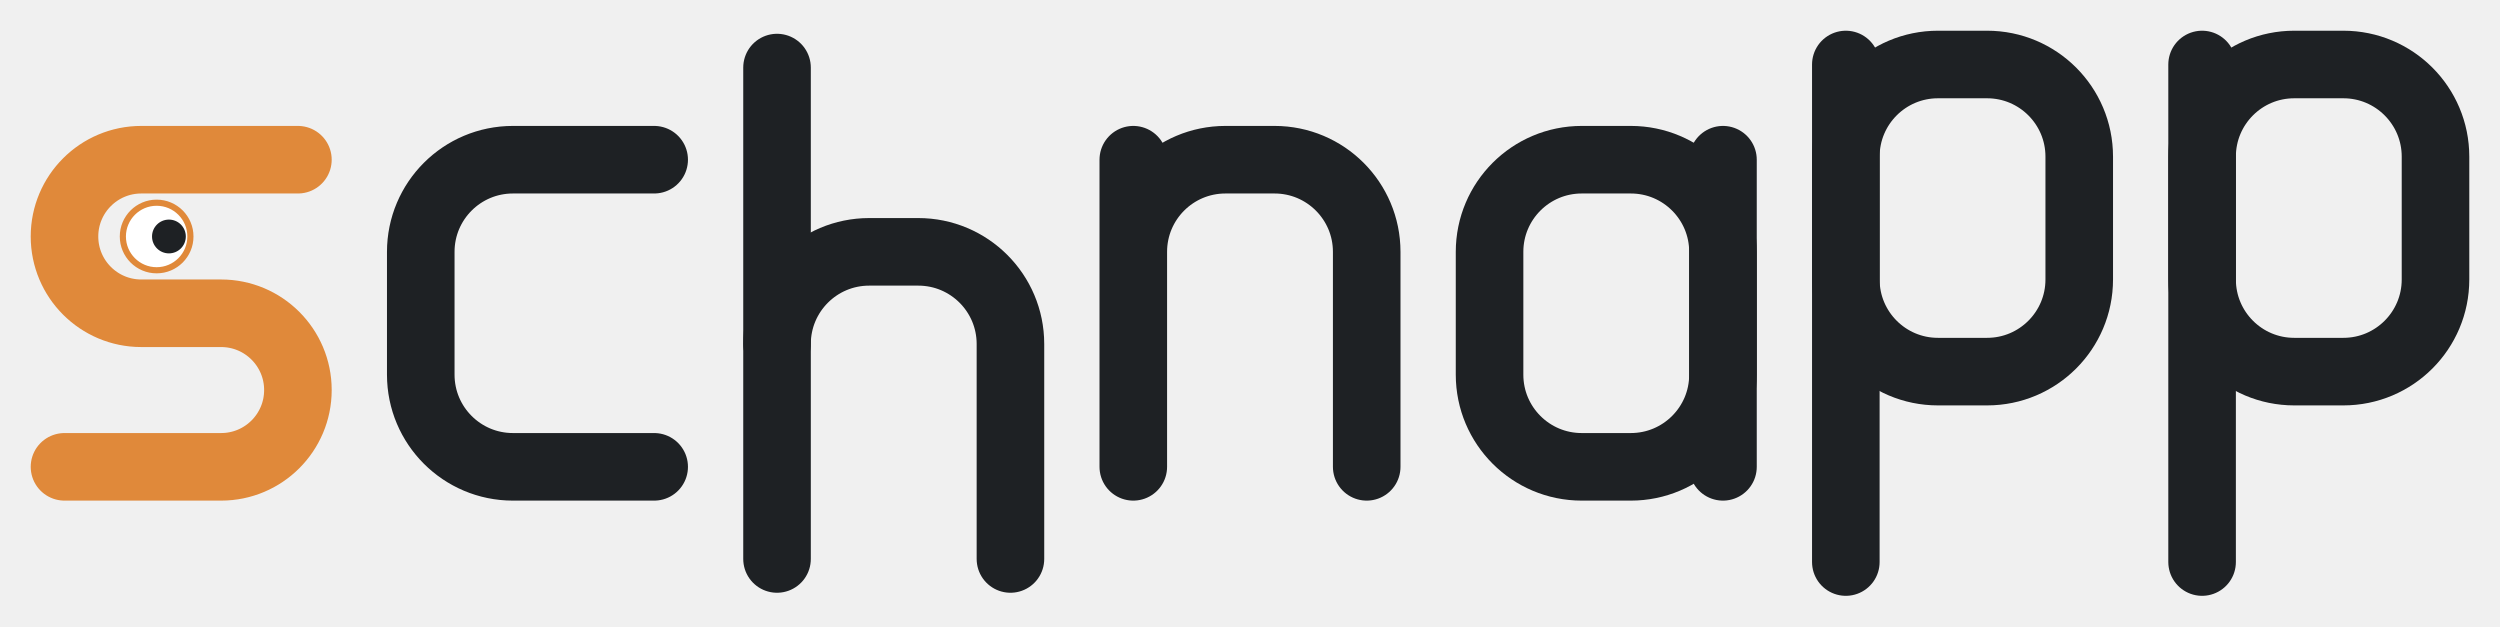
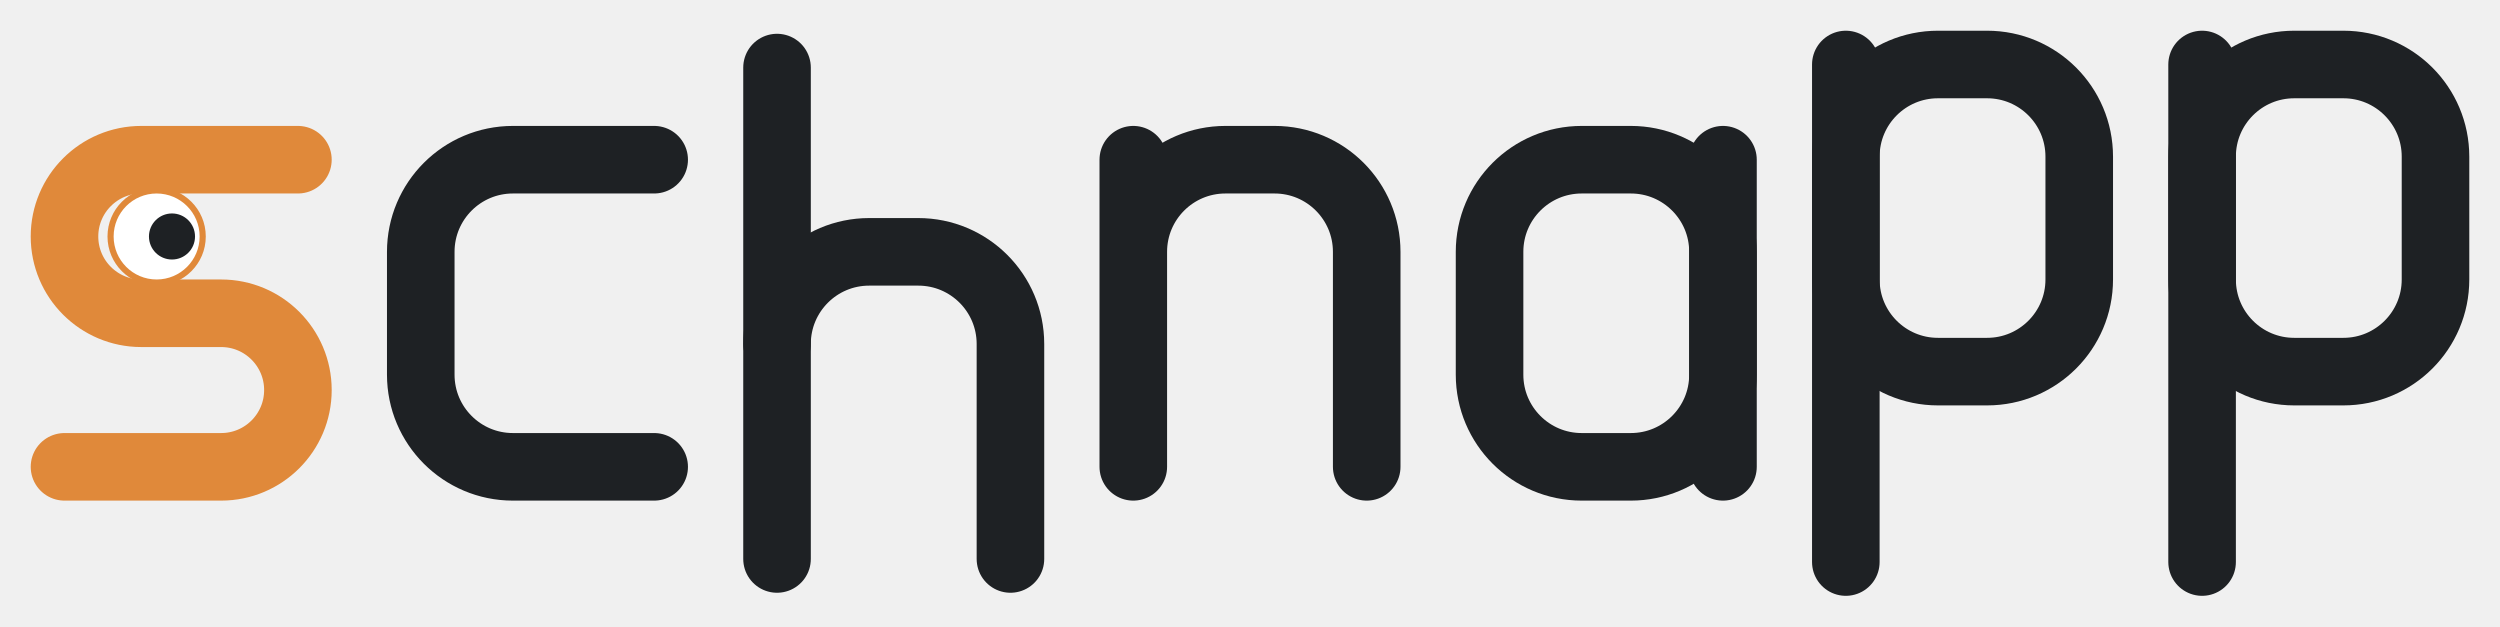
<svg xmlns="http://www.w3.org/2000/svg" viewBox="19 48 814 204">
  <path d="M116,100 H65 A25,25 0 0 0 65,150 H91 A25,25 0 0 1 91,200 H40" fill="none" stroke="#E0893A" stroke-width="22" stroke-linecap="round" stroke-linejoin="round" />
-   <circle cx="70" cy="125" r="11" fill="#FFFFFF" stroke="#E0893A" stroke-width="2" />
-   <circle cx="74.0" cy="125" r="5.5" fill="#1E2124" />
+   <circle cx="70" cy="125" r="15" fill="#FFFFFF" stroke="#E0893A" stroke-width="2" />
+   <circle cx="75.0" cy="125" r="7.5" fill="#1E2124" />
  <path d="M232,100 H186 A30,30 0 0 0 156,130 V170 A30,30 0 0 0 186,200 H232" fill="none" stroke="#1E2124" stroke-width="22" stroke-linecap="round" stroke-linejoin="round" />
  <g transform="translate(0,30)">
    <path d="M272,40 V200" fill="none" stroke="#1E2124" stroke-width="22" stroke-linecap="round" stroke-linejoin="round" />
    <path d="M272,130 A30,30 0 0 1 302,100 H318 A30,30 0 0 1 348,130 V200" fill="none" stroke="#1E2124" stroke-width="22" stroke-linecap="round" stroke-linejoin="round" />
  </g>
  <path d="M388,200 V100 M388,130 A30,30 0 0 1 418,100 H434 A30,30 0 0 1 464,130 V200" fill="none" stroke="#1E2124" stroke-width="22" stroke-linecap="round" stroke-linejoin="round" />
  <path d="M534,100 H550 A30,30 0 0 1 580,130 V170 A30,30 0 0 1 550,200 H534 A30,30 0 0 1 504,170 V130 A30,30 0 0 1 534,100 Z" fill="none" stroke="#1E2124" stroke-width="22" stroke-linecap="round" stroke-linejoin="round" />
  <path d="M580,100 V200" fill="none" stroke="#1E2124" stroke-width="22" stroke-linecap="round" stroke-linejoin="round" />
  <g transform="translate(0,-31)">
    <path d="M650,100 H666 A30,30 0 0 1 696,130 V170 A30,30 0 0 1 666,200 H650 A30,30 0 0 1 620,170 V130 A30,30 0 0 1 650,100 Z" fill="none" stroke="#1E2124" stroke-width="22" stroke-linecap="round" stroke-linejoin="round" />
    <path d="M620,100 V262" fill="none" stroke="#1E2124" stroke-width="22" stroke-linecap="round" stroke-linejoin="round" />
  </g>
  <g transform="translate(0,-31)">
    <path d="M766,100 H782 A30,30 0 0 1 812,130 V170 A30,30 0 0 1 782,200 H766 A30,30 0 0 1 736,170 V130 A30,30 0 0 1 766,100 Z" fill="none" stroke="#1E2124" stroke-width="22" stroke-linecap="round" stroke-linejoin="round" />
    <path d="M736,100 V262" fill="none" stroke="#1E2124" stroke-width="22" stroke-linecap="round" stroke-linejoin="round" />
  </g>
</svg>
